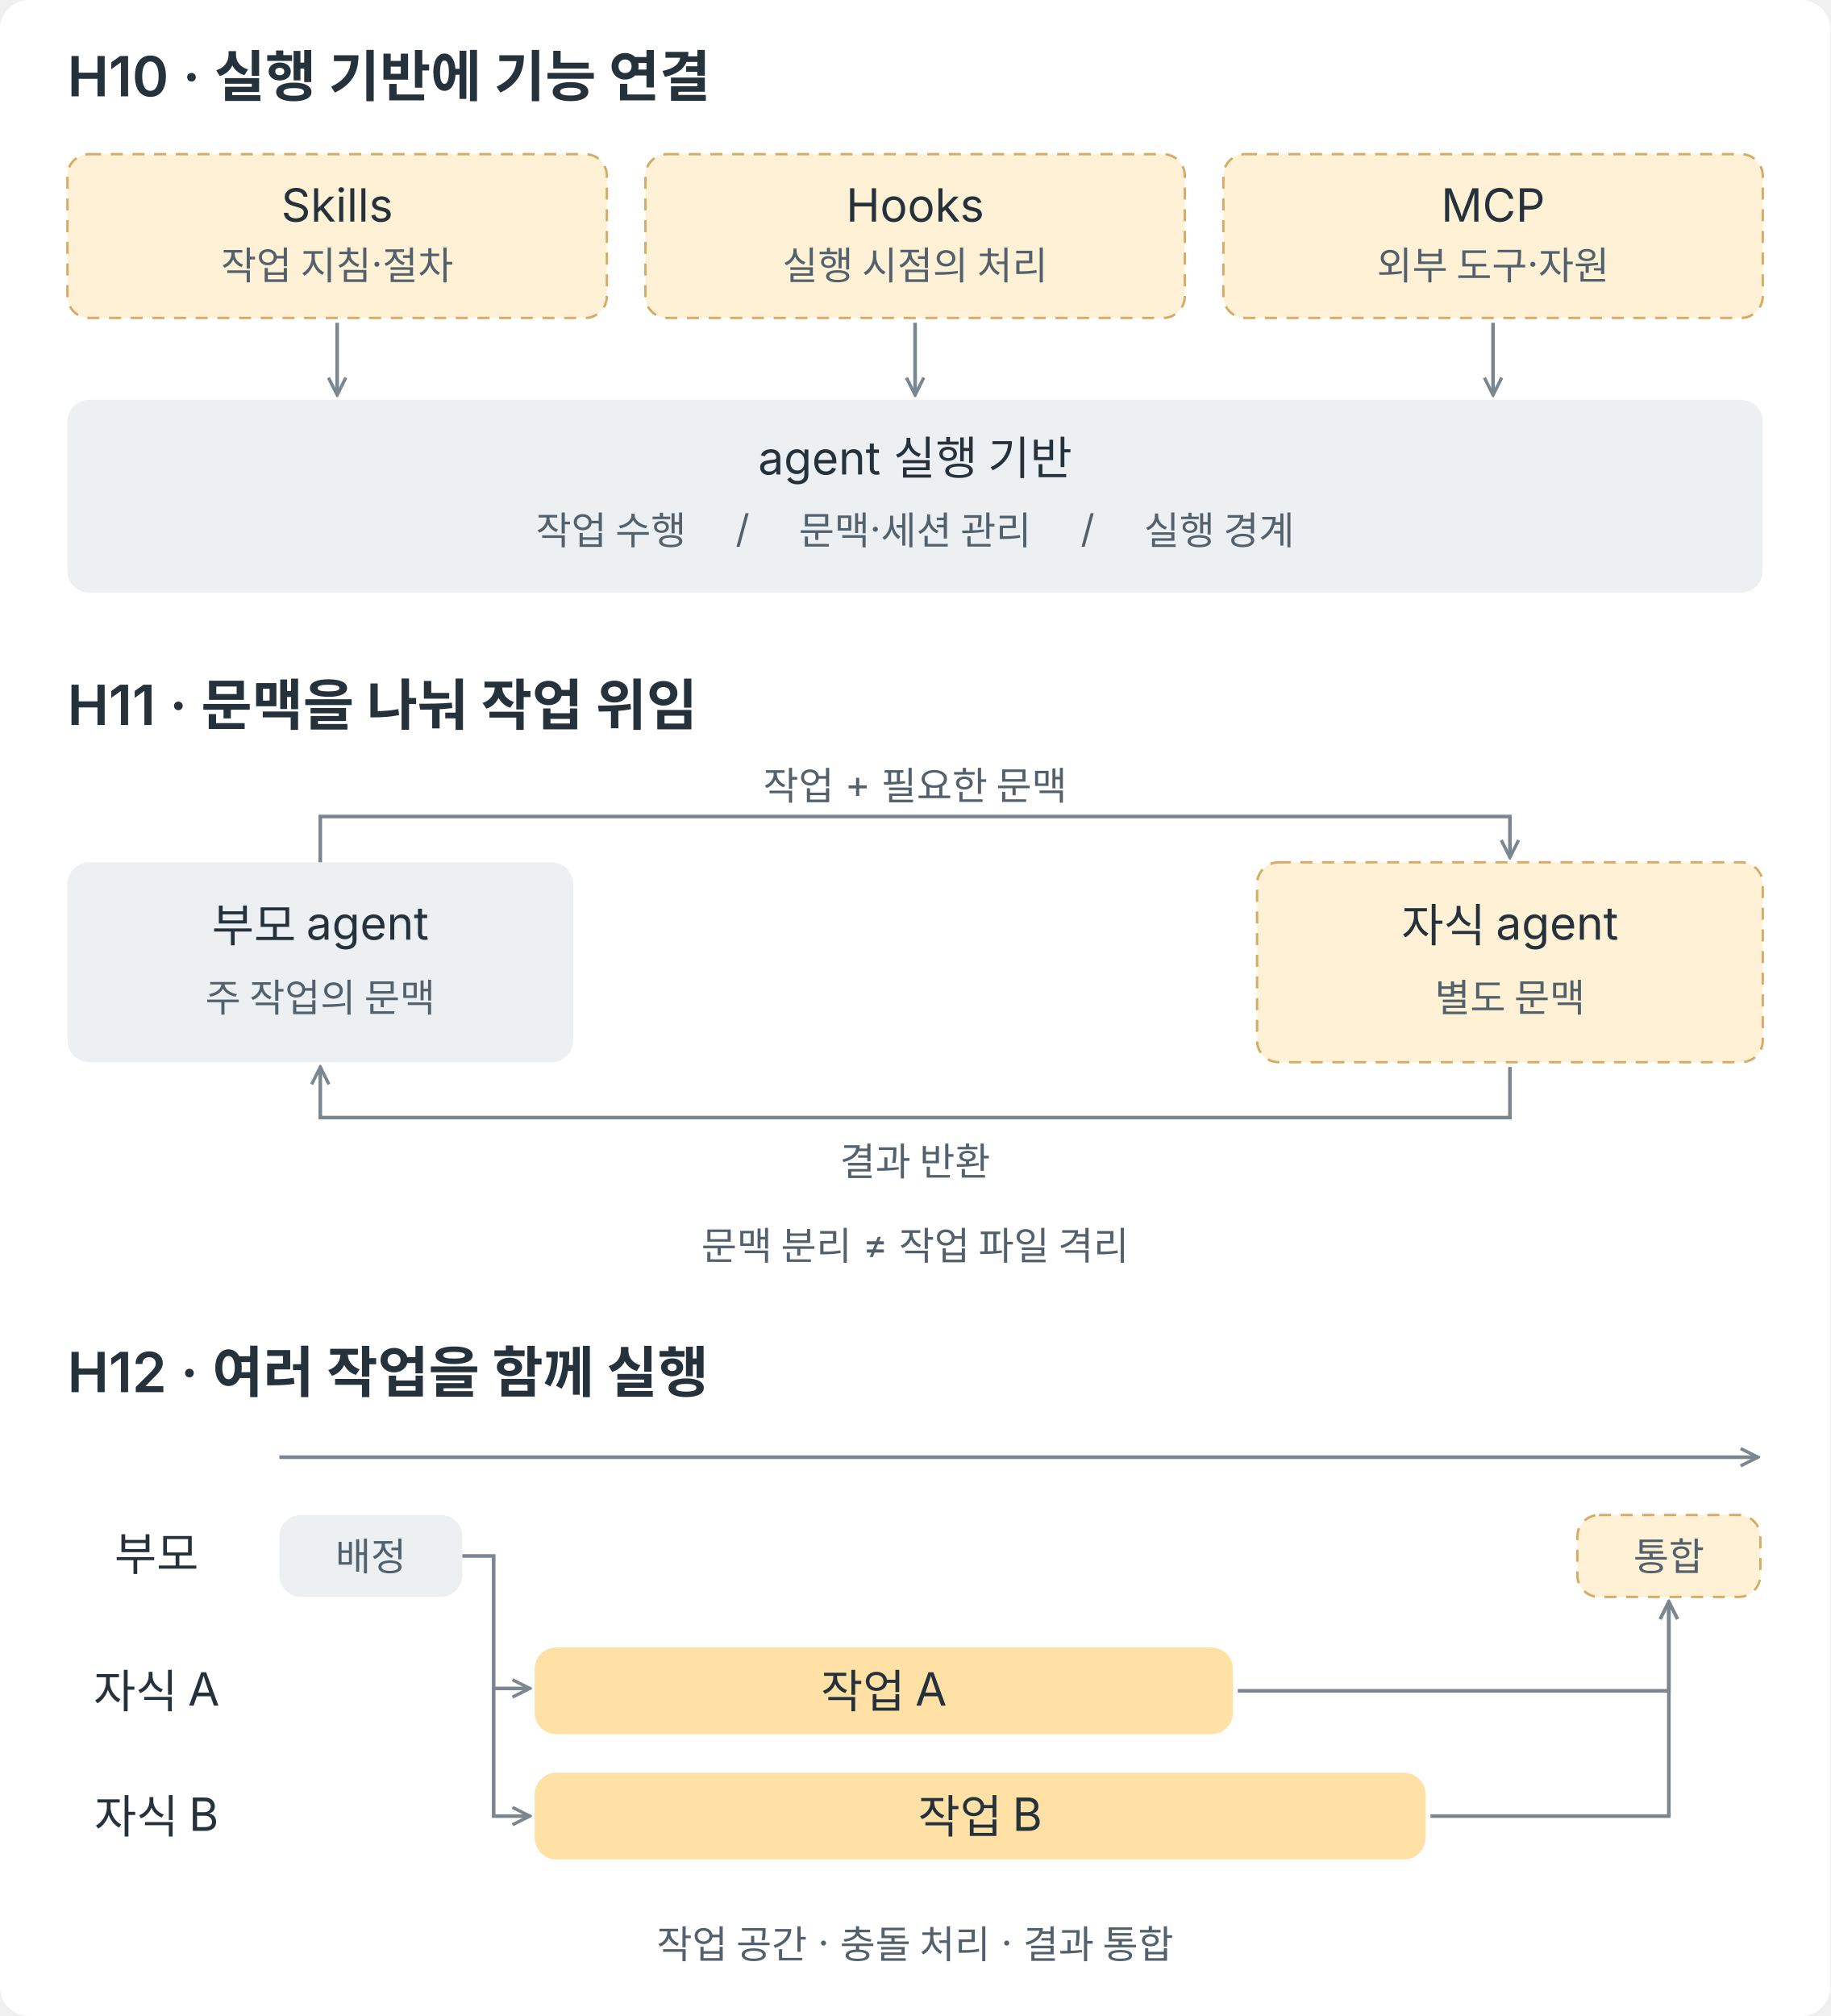
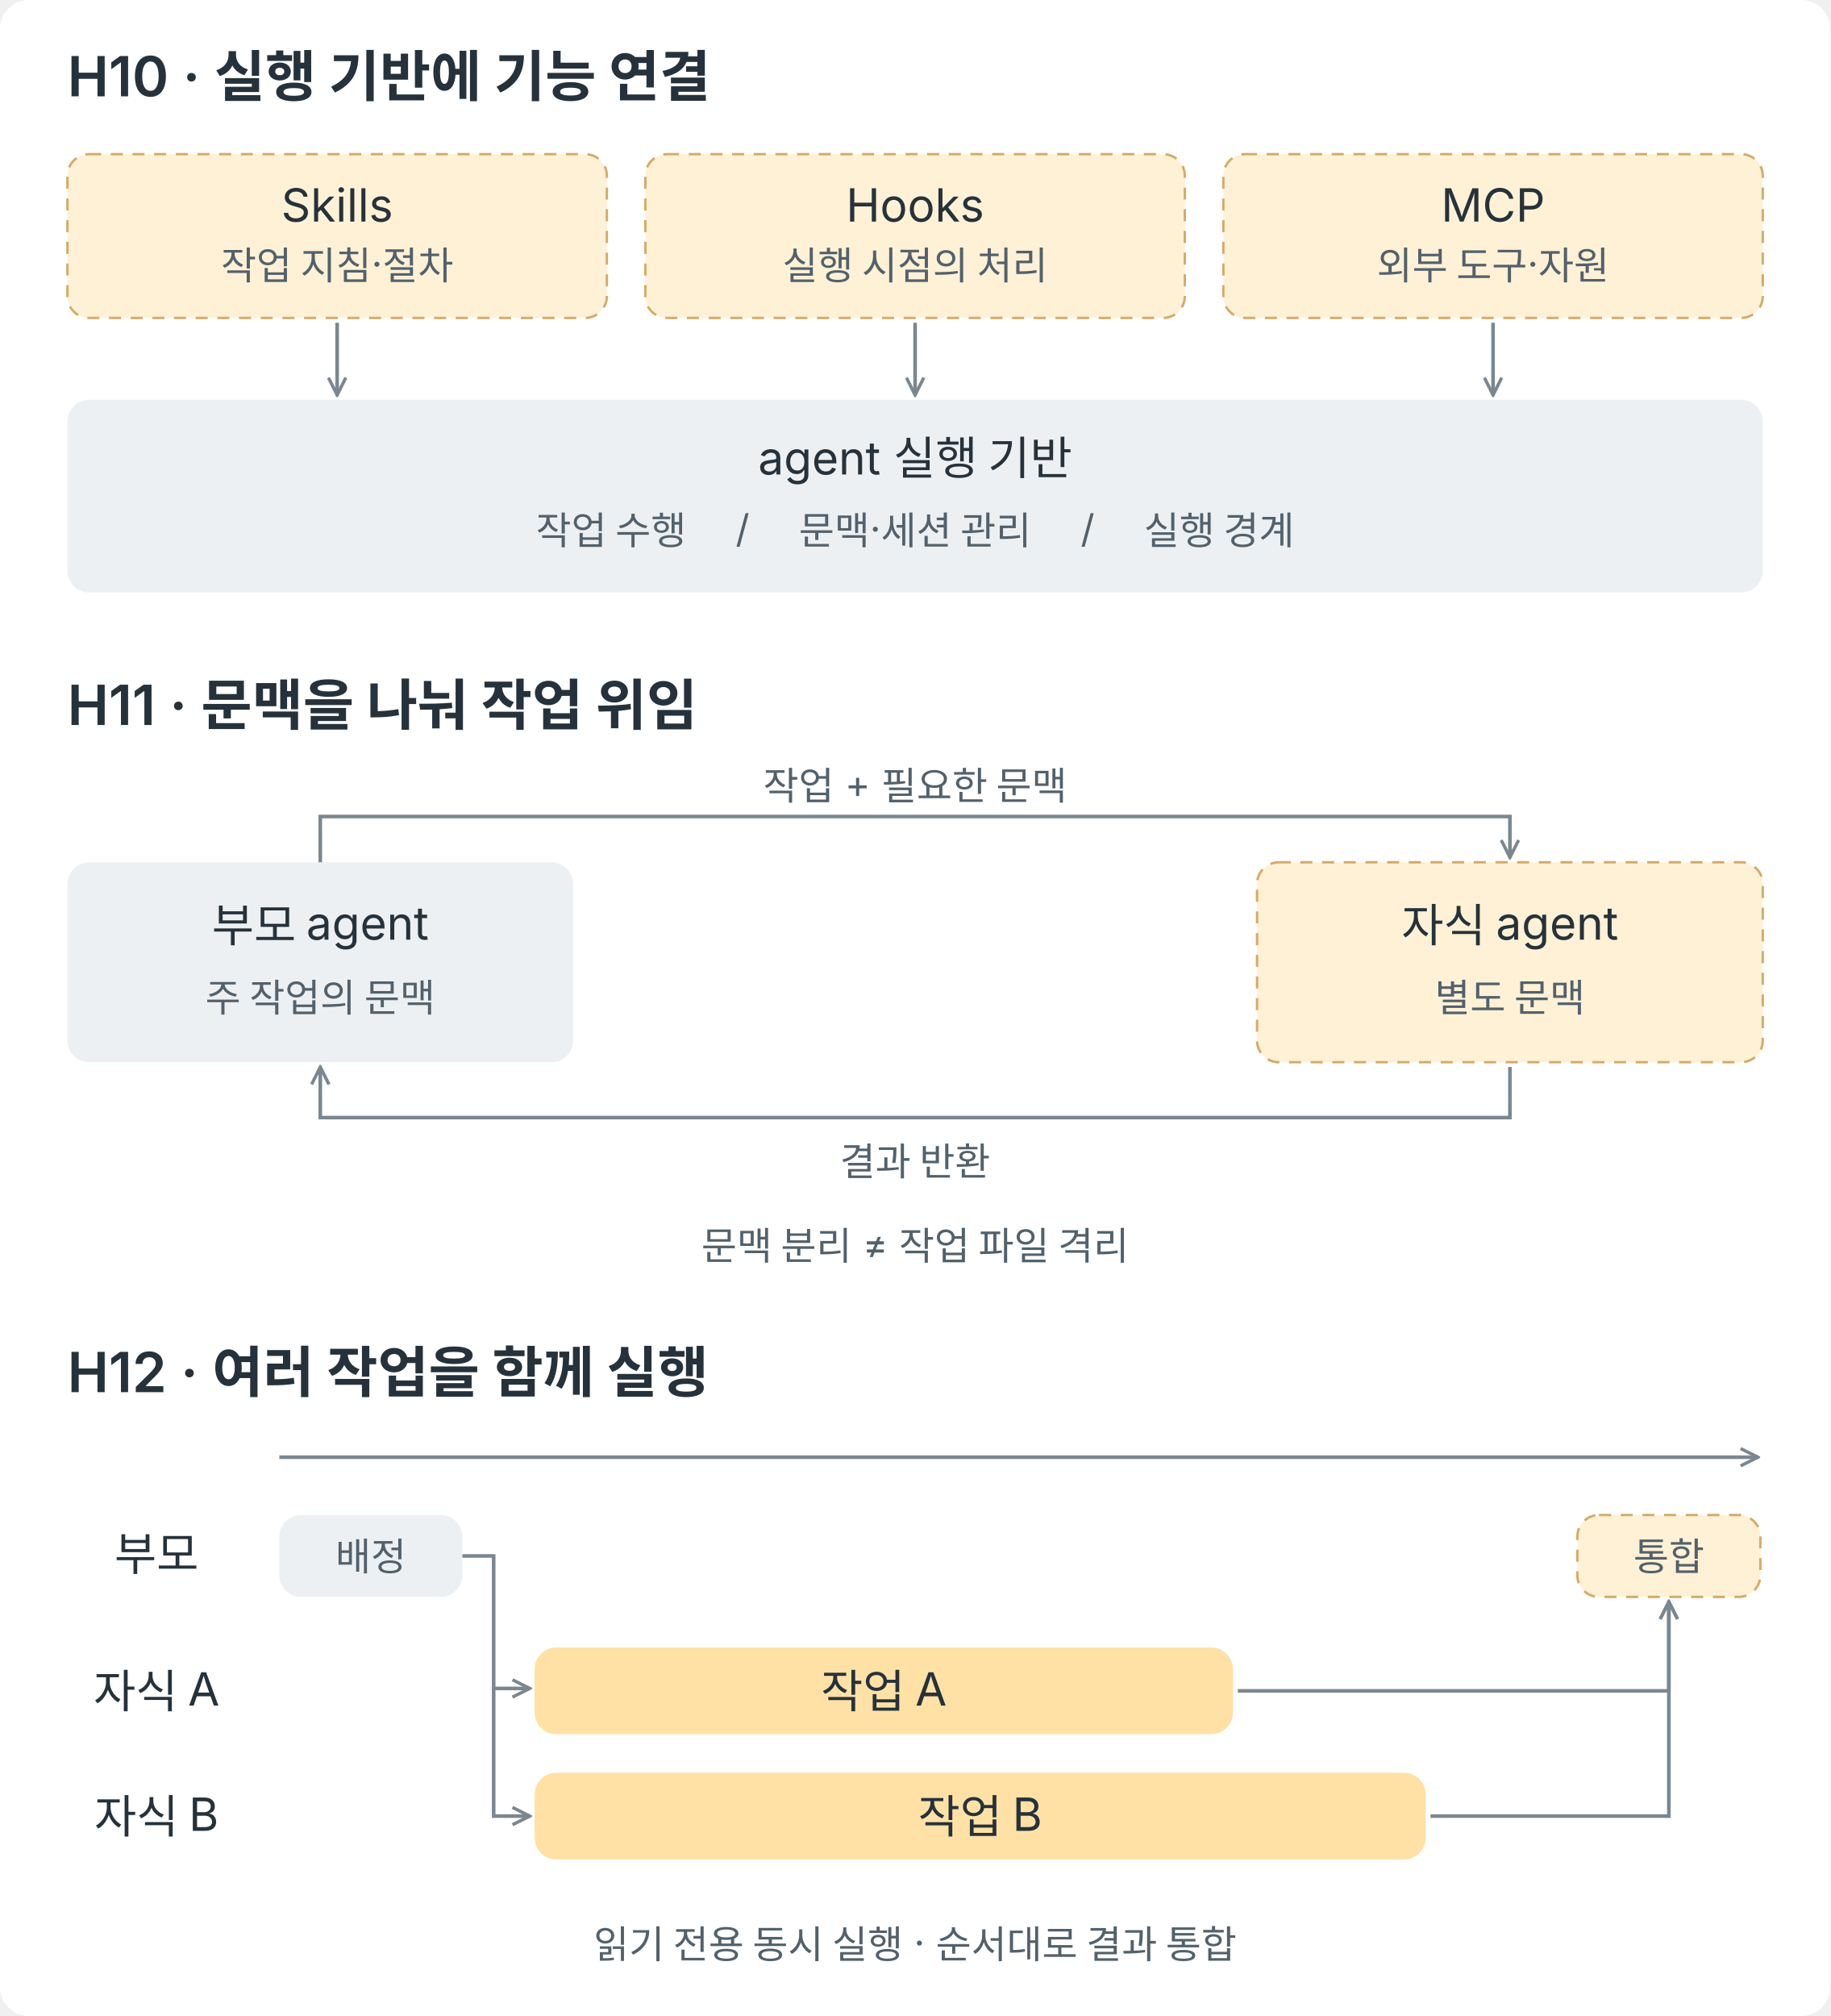
<svg xmlns="http://www.w3.org/2000/svg" width="760" height="837" viewBox="0 0 760 837" role="img" aria-labelledby="title desc">
  <style>text{font-family:-apple-system,BlinkMacSystemFont,"Apple SD Gothic Neo","Noto Sans KR",sans-serif;fill:#26323b;font-size:19px} .heading{font-size:23px;font-weight:600}.small{font-size:16px;fill:#52616c}.old{fill:#edf0f2}.new{fill:#fff1d6;stroke:#d5ab66;stroke-dasharray:5 4}.line{fill:none;stroke:#7b8790;stroke-width:1.5}.bar{fill:#ffe1a6}</style>
  <defs>
    <marker id="arrow" viewBox="0 0 10 10" refX="9" refY="5" markerWidth="6" markerHeight="6" orient="auto">
      <path d="M1 1L9 5L1 9" fill="none" stroke="#7b8790" stroke-width="1.5" />
    </marker>
  </defs>
  <rect width="760" height="837" rx="12" fill="#ffffff" />
  <text x="28" y="40" text-anchor="start" class="heading">H10 · 실행 기반에 기능 연결</text>
  <rect x="28" y="64" width="224" height="68" rx="9" class="new" />
  <text x="140" y="92" text-anchor="middle" class="">Skills</text>
  <text x="140" y="116" text-anchor="middle" class="small">작업 지침·절차</text>
  <path d="M140 134V164" class="line" marker-end="url(#arrow)" />
  <rect x="268" y="64" width="224" height="68" rx="9" class="new" />
  <text x="380" y="92" text-anchor="middle" class="">Hooks</text>
  <text x="380" y="116" text-anchor="middle" class="small">실행 시점의 처리</text>
  <path d="M380 134V164" class="line" marker-end="url(#arrow)" />
  <rect x="508" y="64" width="224" height="68" rx="9" class="new" />
  <text x="620" y="92" text-anchor="middle" class="">MCP</text>
  <text x="620" y="116" text-anchor="middle" class="small">외부 도구·자원</text>
  <path d="M620 134V164" class="line" marker-end="url(#arrow)" />
  <rect x="28" y="166" width="704" height="80" rx="9" class="old" />
  <text x="380" y="197" text-anchor="middle" class="">agent 실행 기반</text>
  <text x="380" y="226" text-anchor="middle" class="small">작업 수행　 /　 문맥·세션 관리　 /　 실행 경계</text>
  <text x="28" y="301" text-anchor="start" class="heading">H11 · 문맥을 나눠 작업 위임</text>
  <rect x="28" y="358" width="210" height="83" rx="9" class="old" />
  <text x="133" y="391" text-anchor="middle" class="">부모 agent</text>
  <text x="133" y="420" text-anchor="middle" class="small">주 작업의 문맥</text>
  <rect x="522" y="358" width="210" height="83" rx="9" class="new" />
  <text x="627" y="391" text-anchor="middle" class="">자식 agent</text>
  <text x="627" y="420" text-anchor="middle" class="small">별도 문맥</text>
  <path d="M133 358V339H627V356" class="line" marker-end="url(#arrow)" />
  <text x="380" y="332" text-anchor="middle" class="small">작업 + 필요한 문맥</text>
  <path d="M627 443V464H133V443" class="line" marker-end="url(#arrow)" />
  <text x="380" y="488" text-anchor="middle" class="small">결과 반환</text>
  <text x="380" y="523" text-anchor="middle" class="small">문맥 분리 ≠ 작업 파일 격리</text>
  <text x="28" y="578" text-anchor="start" class="heading">H12 · 여러 작업을 함께 실행</text>
  <path d="M116 605H730" class="line" marker-end="url(#arrow)" />
  <text x="65" y="652" text-anchor="middle" class="">부모</text>
  <text x="65" y="709" text-anchor="middle" class="">자식 A</text>
  <text x="65" y="761" text-anchor="middle" class="">자식 B</text>
  <rect x="116" y="629" width="76" height="34" rx="9" class="old" />
  <text x="154" y="652" text-anchor="middle" class="small">배정</text>
  <rect x="222" y="684" width="290" height="36" rx="9" class="bar" />
  <text x="367" y="709" text-anchor="middle" class="">작업 A</text>
  <rect x="222" y="736" width="370" height="36" rx="9" class="bar" />
  <text x="407" y="761" text-anchor="middle" class="">작업 B</text>
  <path d="M192 646H205V701H220" class="line" marker-end="url(#arrow)" />
  <path d="M205 701V754H220" class="line" marker-end="url(#arrow)" />
  <path d="M514 702H693V665" class="line" marker-end="url(#arrow)" />
  <path d="M594 754H693V665" class="line" marker-end="url(#arrow)" />
  <rect x="655" y="629" width="76" height="34" rx="9" class="new" />
  <text x="693" y="652" text-anchor="middle" class="small">통합</text>
-   <text x="380" y="813" text-anchor="middle" class="small">작업 공간 · 충돌 처리 · 결과 통합</text>
+   <text x="380" y="813" text-anchor="middle" class="small">읽기 전용 동시 실행 · 순서대로 결과 통합</text>
</svg>
